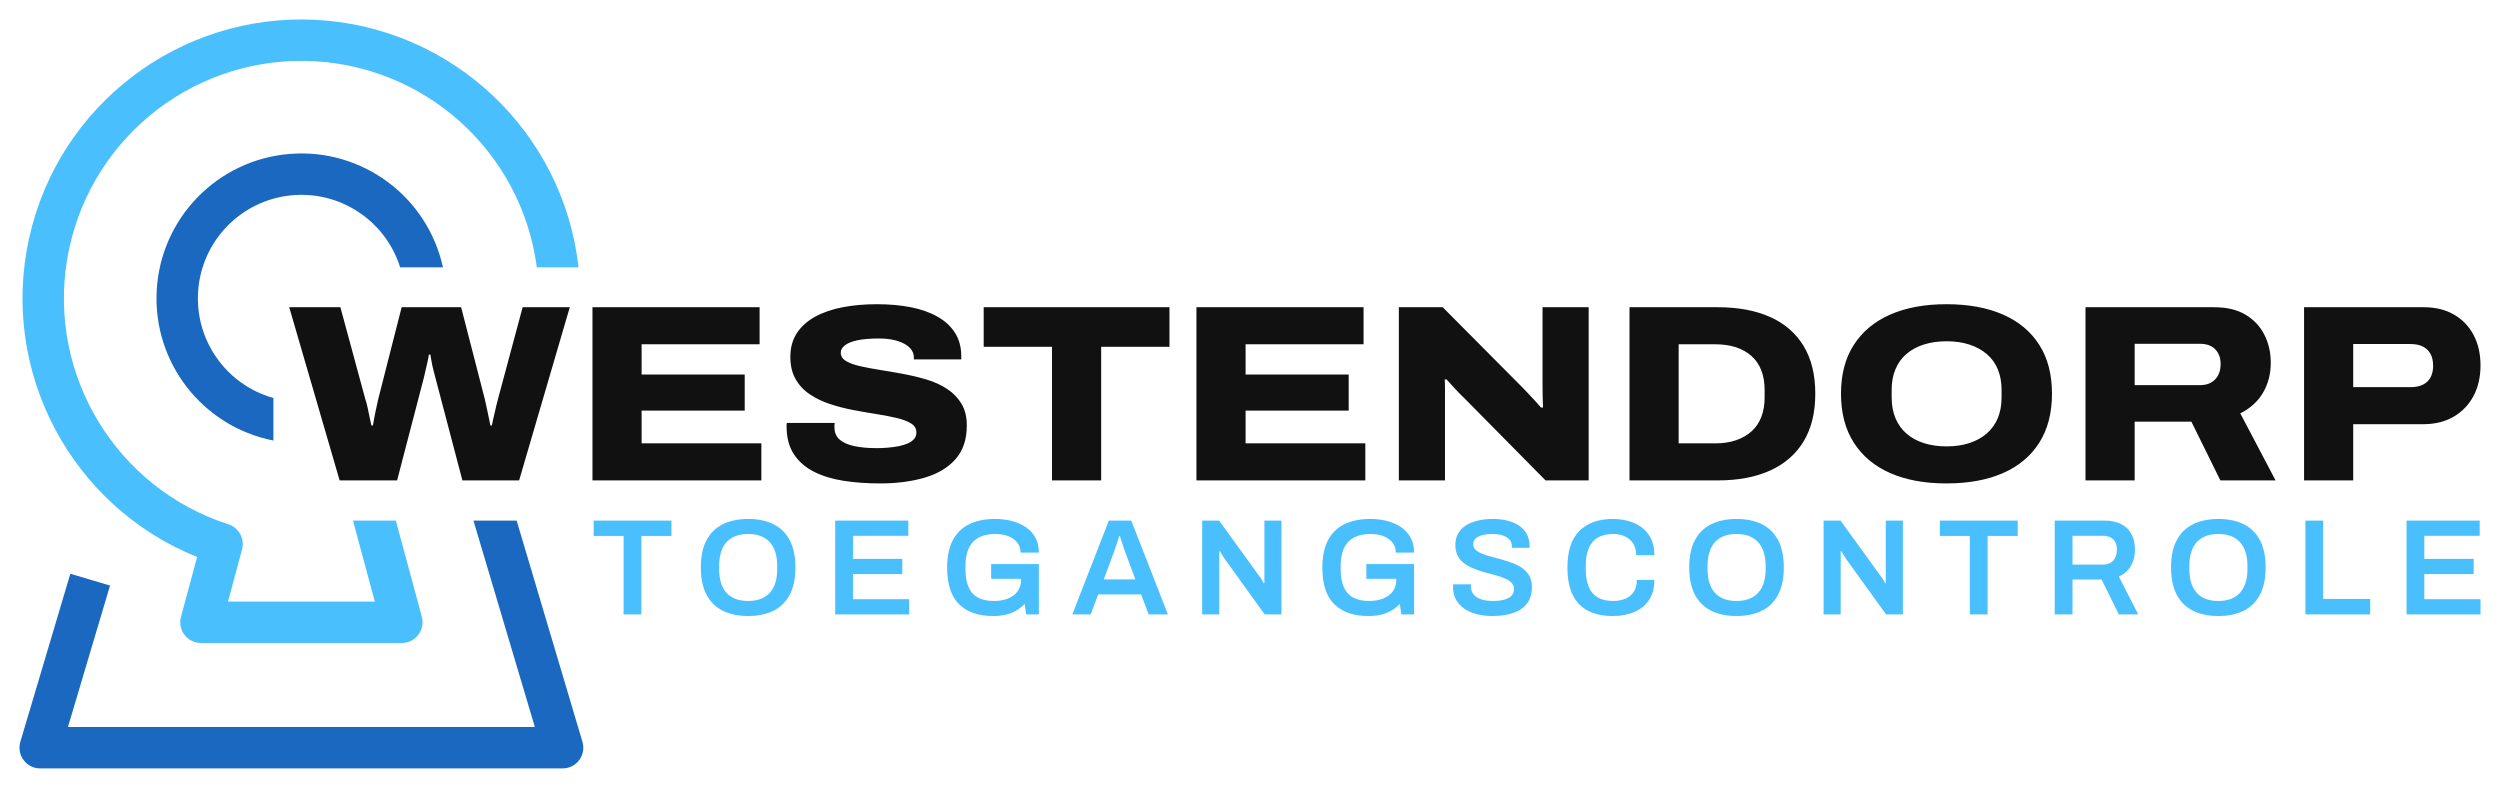
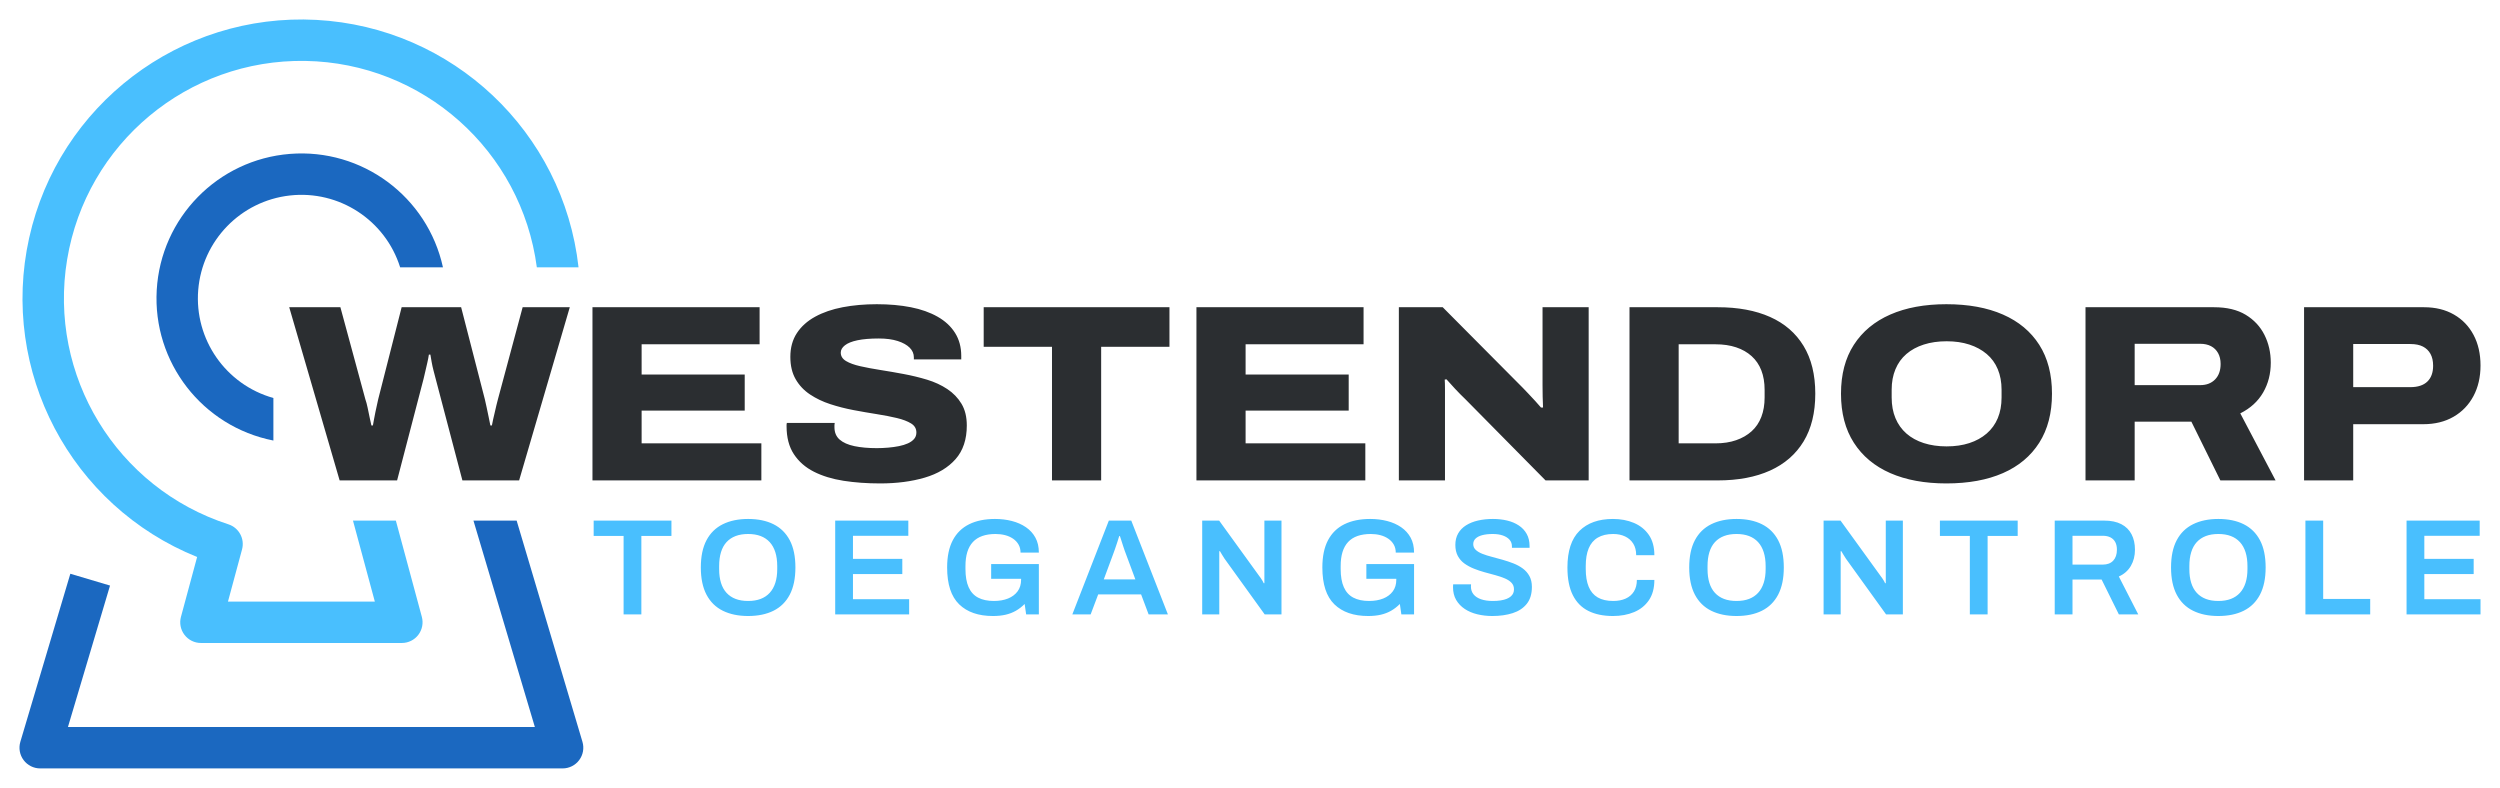
<svg xmlns="http://www.w3.org/2000/svg" viewBox="0 0 2052.93 647.00" width="2052.93" height="647.00" role="img" aria-label="Westendorp Toegangscontrole">
  <path fill="#49BFFE" d="M475.08 219.5A229 229 0 1 0 161.87 457.39L148.59 506.57A17 17 0 0 0 165 528L330 528A17 17 0 0 0 346.41 506.57L325.06 427.5L289.85 427.5L307.8 494L187.2 494L198.76 451.17A17 17 0 0 0 187.57 430.56A195 195 0 1 1 440.83 219.5Z" />
  <path fill="#1B68C0" d="M363.74 219.5A119 119 0 1 0 224.5 361.76L224.5 326.83A85 85 0 1 1 328.58 219.5ZM57.76 471.15L16.71 609.15A17 17 0 0 0 33 631L462 631A17 17 0 0 0 478.29 609.15L424.25 427.5L388.78 427.5L439.21 597L55.79 597L90.35 480.85Z" />
-   <path fill="#111111" d="M1552.24 388.5Q1532.89 380.01 1522.33 363.55Q1511.77 347.1 1511.77 323.29Q1511.77 299.49 1522.33 283.14Q1532.89 266.78 1552.24 258.3Q1571.6 249.81 1598.3 249.81Q1625.42 249.81 1644.77 258.3Q1664.12 266.78 1674.58 283.14Q1685.03 299.49 1685.03 323.29Q1685.03 347.1 1674.58 363.55Q1664.12 380.01 1644.77 388.5Q1625.42 396.98 1598.3 396.98Q1571.6 396.98 1552.24 388.5ZM1338.1 252.29H1410.55Q1435.6 252.29 1453.5 260.26Q1471.41 268.23 1481.04 284.07Q1490.66 299.9 1490.66 323.29Q1490.66 346.68 1481.04 362.52Q1471.41 378.35 1453.5 386.43Q1435.6 394.5 1410.55 394.5H1338.1V252.29ZM237.5 252.29H279.52L300.01 327.85Q301.05 330.74 301.88 334.78Q302.7 338.82 303.53 342.75Q304.36 346.68 304.98 349.37H306.22Q306.64 347.1 307.15 344.2Q307.67 341.3 308.29 338.3Q308.91 335.3 309.53 332.61Q310.16 329.92 310.57 327.85L329.82 252.29H378.67L398.13 327.85Q398.75 330.54 399.58 334.37Q400.41 338.2 401.23 342.23Q402.06 346.27 402.68 349.37H403.93Q404.34 347.1 404.96 344.3Q405.58 341.51 406.31 338.51Q407.03 335.51 407.65 332.71Q408.27 329.92 408.89 327.85L429.18 252.29H467.89L426.28 394.5H379.71L357.77 311.08Q356.94 307.98 356.01 304.35Q355.07 300.73 354.45 297.21Q353.83 293.69 353.42 291.21H352.18Q351.76 294.11 350.93 297.73Q350.11 301.35 349.28 304.87Q348.45 308.39 347.83 311.08L326.09 394.5H278.9L237.5 252.29ZM1712.56 252.29H1818.13Q1833.86 252.29 1844.11 258.5Q1854.35 264.71 1859.53 275.06Q1864.7 285.41 1864.7 297.83Q1864.7 311.49 1858.39 322.36Q1852.08 333.23 1839.66 339.44L1868.64 394.5H1823.3L1799.5 346.27H1752.93V394.5H1712.56V252.29ZM1148.7 252.29H1184.72L1250.54 318.53Q1252.2 320.19 1254.99 323.19Q1257.79 326.19 1260.69 329.3Q1263.58 332.4 1265.45 334.68H1267.1Q1266.9 330.74 1266.79 325.57Q1266.69 320.4 1266.69 316.46V252.29H1304.57V394.5H1269.17L1203.35 327.85Q1199.21 323.91 1194.86 319.26Q1190.51 314.6 1187.82 311.49L1186.37 311.7Q1186.58 314.6 1186.58 319.67V394.5H1148.7V252.29ZM1892.03 252.29H1990.56Q2004.63 252.29 2015.09 258.3Q2025.54 264.3 2031.23 275.06Q2036.93 285.83 2036.93 300.11Q2036.93 314.39 2031.13 325.26Q2025.33 336.13 2014.78 342.23Q2004.22 348.34 1989.94 348.34H1932.39V394.5H1892.03V252.29ZM982.48 252.29H1119.72V282.72H1022.85V307.56H1107.51V337.16H1022.85V364.07H1121.17V394.5H982.48V252.29ZM486.52 252.29H623.76V282.72H526.88V307.56H611.54V337.16H526.88V364.07H625.21V394.5H486.52V252.29ZM692.69 394.81Q678.82 392.64 668.36 387.36Q657.91 382.08 651.91 372.97Q645.91 363.86 645.91 350V348.75Q645.91 347.93 646.11 347.3H685.44Q685.23 348.13 685.23 349.06V350.82Q685.23 357.24 689.48 360.97Q693.72 364.69 701.59 366.35Q709.45 368 720.01 368Q724.56 368 729.33 367.59Q734.09 367.18 738.23 366.35Q742.37 365.52 745.57 364.07Q748.78 362.62 750.65 360.45Q752.51 358.28 752.51 355.17Q752.51 350.41 748.16 347.72Q743.81 345.03 736.47 343.27Q729.12 341.51 719.91 340.06Q710.7 338.61 700.86 336.75Q691.03 334.88 681.82 331.88Q672.61 328.88 665.16 323.91Q657.7 318.95 653.36 311.39Q649.01 303.84 649.01 293.07Q649.01 281.69 654.39 273.51Q659.77 265.33 669.4 260.06Q679.02 254.78 691.96 252.29Q704.9 249.81 720.01 249.81Q735.33 249.81 747.95 252.29Q760.58 254.78 769.9 260.06Q779.21 265.33 784.28 273.41Q789.35 281.48 789.35 292.24V295.14H750.44V293.49Q750.44 288.93 747.02 285.52Q743.61 282.1 737.19 280.03Q730.77 277.96 721.67 277.96Q711.11 277.96 704.17 279.41Q697.24 280.86 693.83 283.55Q690.41 286.24 690.41 289.55Q690.41 293.9 694.76 296.49Q699.1 299.07 706.45 300.73Q713.8 302.39 723.01 303.84Q732.22 305.28 742.16 307.15Q752.09 309.01 761.31 311.8Q770.52 314.6 777.87 319.46Q785.21 324.33 789.56 331.57Q793.91 338.82 793.91 349.37Q793.91 366.56 784.7 377.01Q775.49 387.46 759.34 392.22Q743.19 396.98 722.7 396.98Q706.56 396.98 692.69 394.81ZM863.87 284.79H807.78V252.29H960.33V284.79H904.24V394.5H863.87V284.79ZM1617.14 363.86Q1625.42 361.17 1631.42 356Q1637.42 350.82 1640.53 343.37Q1643.63 335.92 1643.63 326.4V319.98Q1643.63 310.67 1640.53 303.21Q1637.42 295.76 1631.42 290.69Q1625.42 285.62 1617.14 282.93Q1608.86 280.24 1598.51 280.24Q1588.16 280.24 1579.77 282.93Q1571.39 285.62 1565.49 290.69Q1559.59 295.76 1556.49 303.21Q1553.38 310.67 1553.38 319.98V326.4Q1553.38 335.92 1556.49 343.37Q1559.59 350.82 1565.49 356Q1571.39 361.17 1579.77 363.86Q1588.16 366.56 1598.51 366.56Q1608.86 366.56 1617.14 363.86ZM1408.69 364.07Q1418.21 364.07 1425.66 361.48Q1433.12 358.9 1438.39 354.14Q1443.67 349.37 1446.36 342.34Q1449.05 335.3 1449.05 326.4V320.19Q1449.05 311.08 1446.36 304.15Q1443.67 297.21 1438.39 292.45Q1433.12 287.69 1425.66 285.21Q1418.21 282.72 1408.69 282.72H1378.47V364.07H1408.69ZM1806.74 316.26Q1814.4 316.26 1818.96 311.6Q1823.51 306.94 1823.51 298.87Q1823.51 293.69 1821.44 289.97Q1819.37 286.24 1815.65 284.27Q1811.92 282.31 1806.74 282.31H1752.93V316.26H1806.74ZM1979.38 317.91Q1988.49 317.91 1993.25 313.36Q1998.01 308.8 1998.01 300.32Q1998.01 294.52 1995.84 290.59Q1993.66 286.65 1989.63 284.58Q1985.59 282.51 1979.38 282.51H1932.39V317.91H1979.38Z" />
+   <path fill="#2B2E31" d="M1552.24 388.5Q1532.89 380.01 1522.33 363.55Q1511.77 347.1 1511.77 323.29Q1511.77 299.49 1522.33 283.14Q1532.89 266.78 1552.24 258.3Q1571.6 249.81 1598.3 249.81Q1625.42 249.81 1644.77 258.3Q1664.12 266.78 1674.58 283.14Q1685.03 299.49 1685.03 323.29Q1685.03 347.1 1674.58 363.55Q1664.12 380.01 1644.77 388.5Q1625.42 396.98 1598.3 396.98Q1571.6 396.98 1552.24 388.5ZM1338.1 252.29H1410.55Q1435.6 252.29 1453.5 260.26Q1471.41 268.23 1481.04 284.07Q1490.66 299.9 1490.66 323.29Q1490.66 346.68 1481.04 362.52Q1471.41 378.35 1453.5 386.43Q1435.6 394.5 1410.55 394.5H1338.1V252.29ZM237.5 252.29H279.52L300.01 327.85Q301.05 330.74 301.88 334.78Q302.7 338.82 303.53 342.75Q304.36 346.68 304.98 349.37H306.22Q306.64 347.1 307.15 344.2Q307.67 341.3 308.29 338.3Q308.91 335.3 309.53 332.61Q310.16 329.92 310.57 327.85L329.82 252.29H378.67L398.13 327.85Q398.75 330.54 399.58 334.37Q400.41 338.2 401.23 342.23Q402.06 346.27 402.68 349.37H403.93Q404.34 347.1 404.96 344.3Q405.58 341.51 406.31 338.51Q407.03 335.51 407.65 332.71Q408.27 329.92 408.89 327.85L429.18 252.29H467.89L426.28 394.5H379.71L357.77 311.08Q356.94 307.98 356.01 304.35Q355.07 300.73 354.45 297.21Q353.83 293.69 353.42 291.21H352.18Q351.76 294.11 350.93 297.73Q350.11 301.35 349.28 304.87Q348.45 308.39 347.83 311.08L326.09 394.5H278.9L237.5 252.29ZM1712.56 252.29H1818.13Q1833.86 252.29 1844.11 258.5Q1854.35 264.71 1859.53 275.06Q1864.7 285.41 1864.7 297.83Q1864.7 311.49 1858.39 322.36Q1852.08 333.23 1839.66 339.44L1868.64 394.5H1823.3L1799.5 346.27H1752.93V394.5H1712.56V252.29ZM1148.7 252.29H1184.72L1250.54 318.53Q1252.2 320.19 1254.99 323.19Q1257.79 326.19 1260.69 329.3Q1263.58 332.4 1265.45 334.68H1267.1Q1266.9 330.74 1266.79 325.57Q1266.69 320.4 1266.69 316.46V252.29H1304.57V394.5H1269.17L1203.35 327.85Q1199.21 323.91 1194.86 319.26Q1190.51 314.6 1187.82 311.49L1186.37 311.7Q1186.58 314.6 1186.58 319.67V394.5H1148.7V252.29ZM1892.03 252.29H1990.56Q2004.63 252.29 2015.09 258.3Q2025.54 264.3 2031.23 275.06Q2036.93 285.83 2036.93 300.11Q2036.93 314.39 2031.13 325.26Q2025.33 336.13 2014.78 342.23Q2004.22 348.34 1989.94 348.34H1932.39V394.5H1892.03V252.29ZM982.48 252.29H1119.72V282.72H1022.85V307.56H1107.51V337.16H1022.85V364.07H1121.17V394.5H982.48V252.29ZM486.52 252.29H623.76V282.72H526.88V307.56H611.54V337.16H526.88V364.07H625.21V394.5H486.52V252.29ZM692.69 394.81Q678.82 392.64 668.36 387.36Q657.91 382.08 651.91 372.97Q645.91 363.86 645.91 350V348.75Q645.91 347.93 646.11 347.3H685.44Q685.23 348.13 685.23 349.06V350.82Q685.23 357.24 689.48 360.97Q693.72 364.69 701.59 366.35Q709.45 368 720.01 368Q724.56 368 729.33 367.59Q734.09 367.18 738.23 366.35Q742.37 365.52 745.57 364.07Q748.78 362.62 750.65 360.45Q752.51 358.28 752.51 355.17Q752.51 350.41 748.16 347.72Q743.81 345.03 736.47 343.27Q729.12 341.51 719.91 340.06Q710.7 338.61 700.86 336.75Q691.03 334.88 681.82 331.88Q672.61 328.88 665.16 323.91Q657.7 318.95 653.36 311.39Q649.01 303.84 649.01 293.07Q649.01 281.69 654.39 273.51Q659.77 265.33 669.4 260.06Q679.02 254.78 691.96 252.29Q704.9 249.81 720.01 249.81Q735.33 249.81 747.95 252.29Q760.58 254.78 769.9 260.06Q779.21 265.33 784.28 273.41Q789.35 281.48 789.35 292.24V295.14H750.44V293.49Q750.44 288.93 747.02 285.52Q743.61 282.1 737.19 280.03Q730.77 277.96 721.67 277.96Q711.11 277.96 704.17 279.41Q697.24 280.86 693.83 283.55Q690.41 286.24 690.41 289.55Q690.41 293.9 694.76 296.49Q699.1 299.07 706.45 300.73Q713.8 302.39 723.01 303.84Q732.22 305.28 742.16 307.15Q752.09 309.01 761.31 311.8Q770.52 314.6 777.87 319.46Q785.21 324.33 789.56 331.57Q793.91 338.82 793.91 349.37Q793.91 366.56 784.7 377.01Q775.49 387.46 759.34 392.22Q743.19 396.98 722.7 396.98Q706.56 396.98 692.69 394.81ZM863.87 284.79H807.78V252.29H960.33V284.79H904.24V394.5H863.87V284.79ZM1617.14 363.86Q1625.42 361.17 1631.42 356Q1637.42 350.82 1640.53 343.37Q1643.63 335.92 1643.63 326.4V319.98Q1643.63 310.67 1640.53 303.21Q1637.42 295.76 1631.42 290.69Q1625.42 285.62 1617.14 282.93Q1608.86 280.24 1598.51 280.24Q1588.16 280.24 1579.77 282.93Q1571.39 285.62 1565.49 290.69Q1559.59 295.76 1556.49 303.21Q1553.38 310.67 1553.38 319.98V326.4Q1553.38 335.92 1556.49 343.37Q1559.59 350.82 1565.49 356Q1571.39 361.17 1579.77 363.86Q1588.16 366.56 1598.51 366.56Q1608.86 366.56 1617.14 363.86ZM1408.69 364.07Q1418.21 364.07 1425.66 361.48Q1433.12 358.9 1438.39 354.14Q1443.67 349.37 1446.36 342.34Q1449.05 335.3 1449.05 326.4V320.19Q1449.05 311.08 1446.36 304.15Q1443.67 297.21 1438.39 292.45Q1433.12 287.69 1425.66 285.21Q1418.21 282.72 1408.69 282.72H1378.47V364.07H1408.69ZM1806.74 316.26Q1814.4 316.26 1818.96 311.6Q1823.51 306.94 1823.51 298.87Q1823.51 293.69 1821.44 289.97Q1819.37 286.24 1815.65 284.27Q1811.92 282.31 1806.74 282.31H1752.93V316.26H1806.74ZM1979.38 317.91Q1988.49 317.91 1993.25 313.36Q1998.01 308.8 1998.01 300.32Q1998.01 294.52 1995.84 290.59Q1993.66 286.65 1989.63 284.58Q1985.59 282.51 1979.38 282.51H1932.39V317.91H1979.38Z" />
  <path fill="#49BFFE" d="M1405.21 501.53Q1396.46 497.2 1391.8 488.34Q1387.14 479.47 1387.14 466Q1387.14 452.42 1391.8 443.61Q1396.46 434.8 1405.21 430.47Q1413.97 426.15 1425.98 426.15Q1438.1 426.15 1446.8 430.47Q1455.5 434.8 1460.16 443.61Q1464.81 452.42 1464.81 466Q1464.81 479.47 1460.16 488.34Q1455.5 497.2 1446.8 501.53Q1438.1 505.85 1425.98 505.85Q1413.97 505.85 1405.21 501.53ZM1800.88 501.53Q1792.12 497.2 1787.46 488.34Q1782.8 479.47 1782.8 466Q1782.8 452.42 1787.46 443.61Q1792.12 434.8 1800.88 430.47Q1809.63 426.15 1821.64 426.15Q1833.76 426.15 1842.46 430.47Q1851.16 434.8 1855.82 443.61Q1860.48 452.42 1860.48 466Q1860.48 479.47 1855.82 488.34Q1851.16 497.2 1842.46 501.53Q1833.76 505.85 1821.64 505.85Q1809.63 505.85 1800.88 501.53ZM593.57 501.53Q584.82 497.2 580.16 488.34Q575.5 479.47 575.5 466Q575.5 452.42 580.16 443.61Q584.82 434.8 593.57 430.47Q602.33 426.15 614.34 426.15Q626.46 426.15 635.16 430.47Q643.86 434.8 648.52 443.61Q653.17 452.42 653.17 466Q653.17 479.47 648.52 488.34Q643.86 497.2 635.16 501.53Q626.46 505.85 614.34 505.85Q602.33 505.85 593.57 501.53ZM1727.8 427.5Q1736.33 427.5 1741.95 430.42Q1747.56 433.34 1750.36 438.72Q1753.17 444.11 1753.17 451.41Q1753.17 458.93 1749.8 464.71Q1746.44 470.49 1739.93 473.41L1755.86 504.5H1739.93L1725.78 475.88H1701.88V504.5H1687.28V427.5H1727.8ZM1095.75 496.25Q1085.88 486.65 1085.88 466Q1085.88 452.42 1090.53 443.61Q1095.19 434.8 1104 430.47Q1112.82 426.15 1125.16 426.15Q1132.57 426.15 1139.08 427.84Q1145.59 429.52 1150.59 432.94Q1155.58 436.37 1158.39 441.53Q1161.19 446.69 1161.19 453.77H1146.15Q1146.15 450.06 1144.52 447.2Q1142.9 444.34 1140.03 442.37Q1137.17 440.41 1133.47 439.45Q1129.76 438.5 1125.61 438.5Q1119.44 438.5 1114.78 440.13Q1110.12 441.76 1107.03 445.07Q1103.95 448.38 1102.43 453.32Q1100.92 458.26 1100.92 464.88V467.23Q1100.92 476.33 1103.5 482.16Q1106.08 488 1111.3 490.75Q1116.52 493.5 1124.26 493.5Q1130.89 493.5 1135.88 491.48Q1140.88 489.46 1143.74 485.59Q1146.6 481.71 1146.6 476.1V475.32H1122.02V463.19H1161.19V504.5H1150.75L1149.52 495.97Q1146.15 499.34 1142.34 501.53Q1138.52 503.71 1133.92 504.78Q1129.32 505.85 1123.48 505.85Q1105.63 505.85 1095.75 496.25ZM787.64 496.25Q777.76 486.65 777.76 466Q777.76 452.42 782.42 443.61Q787.08 434.8 795.89 430.47Q804.7 426.15 817.05 426.15Q824.46 426.15 830.97 427.84Q837.48 429.52 842.47 432.94Q847.47 436.37 850.27 441.53Q853.08 446.69 853.08 453.77H838.04Q838.04 450.06 836.41 447.2Q834.79 444.34 831.92 442.37Q829.06 440.41 825.36 439.45Q821.65 438.5 817.5 438.5Q811.33 438.5 806.67 440.13Q802.01 441.76 798.92 445.07Q795.84 448.38 794.32 453.32Q792.81 458.26 792.81 464.88V467.23Q792.81 476.33 795.39 482.16Q797.97 488 803.19 490.75Q808.41 493.5 816.15 493.5Q822.77 493.5 827.77 491.48Q832.76 489.46 835.63 485.59Q838.49 481.71 838.49 476.1V475.32H813.91V463.19H853.08V504.5H842.64L841.41 495.97Q838.04 499.34 834.22 501.53Q830.41 503.71 825.81 504.78Q821.2 505.85 815.37 505.85Q797.52 505.85 787.64 496.25ZM1511.4 427.5 1544.28 472.96Q1544.84 473.63 1545.63 474.81Q1546.42 475.99 1547.09 477.11Q1547.76 478.23 1547.99 478.91H1548.55V427.5H1562.58V504.5H1548.77L1515.77 458.7Q1514.88 457.36 1513.7 455.39Q1512.52 453.43 1512.07 452.64H1511.51V504.5H1497.48V427.5H1511.4ZM1001.13 427.5 1034.02 472.96Q1034.58 473.63 1035.37 474.81Q1036.15 475.99 1036.83 477.11Q1037.5 478.23 1037.72 478.91H1038.28V427.5H1052.32V504.5H1038.51L1005.51 458.7Q1004.61 457.36 1003.43 455.39Q1002.25 453.43 1001.81 452.64H1001.24V504.5H987.21V427.5H1001.13ZM928.96 427.5 959.04 504.5H943.21L937.04 488.11H901.8L895.62 504.5H880.58L910.55 427.5H928.96ZM2036.25 427.5V439.96H1990.79V458.93H2031.31V471.39H1990.79V492.04H2036.93V504.5H1976.2V427.5H2036.25ZM745.89 427.5V439.96H700.43V458.93H740.95V471.39H700.43V492.04H746.56V504.5H685.84V427.5H745.89ZM1213.16 504.44Q1207.33 503.04 1202.84 500.07Q1198.35 497.09 1195.76 492.66Q1193.18 488.22 1193.18 482.16Q1193.18 481.49 1193.24 480.82Q1193.29 480.14 1193.29 479.81H1208Q1208 480.03 1207.94 480.65Q1207.89 481.27 1207.89 481.71Q1207.89 485.42 1210.02 488.06Q1212.15 490.69 1216.19 492.1Q1220.23 493.5 1225.73 493.5Q1229.44 493.5 1232.3 493.05Q1235.16 492.6 1237.24 491.76Q1239.31 490.92 1240.66 489.74Q1242.01 488.56 1242.63 487.1Q1243.24 485.64 1243.24 483.96Q1243.24 480.7 1241.22 478.57Q1239.2 476.44 1235.78 474.98Q1232.36 473.52 1228.03 472.34Q1223.71 471.16 1219.17 469.93Q1214.62 468.69 1210.3 466.95Q1205.98 465.21 1202.55 462.74Q1199.13 460.28 1197.11 456.52Q1195.09 452.76 1195.09 447.48Q1195.09 442.09 1197.39 438.05Q1199.69 434.01 1203.9 431.37Q1208.11 428.73 1213.72 427.44Q1219.34 426.15 1225.96 426.15Q1232.13 426.15 1237.58 427.44Q1243.02 428.73 1247.17 431.48Q1251.33 434.23 1253.68 438.44Q1256.04 442.65 1256.04 448.49V449.84H1241.56V448.71Q1241.56 445.46 1239.6 443.21Q1237.63 440.97 1234.1 439.73Q1230.56 438.5 1225.85 438.5Q1220.79 438.5 1217.2 439.45Q1213.61 440.41 1211.7 442.26Q1209.79 444.11 1209.79 446.81Q1209.79 449.61 1211.81 451.52Q1213.84 453.43 1217.26 454.78Q1220.68 456.12 1225 457.24Q1229.33 458.37 1233.87 459.66Q1238.42 460.95 1242.74 462.63Q1247.06 464.32 1250.48 466.84Q1253.91 469.37 1255.93 473.07Q1257.95 476.78 1257.95 481.94Q1257.95 490.58 1253.74 495.86Q1249.53 501.13 1242.18 503.49Q1234.83 505.85 1225.4 505.85Q1219 505.85 1213.16 504.44ZM1304.36 501.69Q1296 497.54 1291.56 488.73Q1287.13 479.92 1287.13 466Q1287.13 445.68 1297.01 435.92Q1306.89 426.15 1324.51 426.15Q1334.05 426.15 1341.74 429.41Q1349.43 432.66 1353.97 439.23Q1358.52 445.8 1358.52 455.9H1343.59Q1343.59 450.29 1341.18 446.41Q1338.76 442.54 1334.5 440.52Q1330.23 438.5 1324.73 438.5Q1317.1 438.5 1312.05 441.47Q1307 444.45 1304.59 450.29Q1302.17 456.12 1302.17 464.77V467.23Q1302.17 475.99 1304.59 481.83Q1307 487.66 1311.99 490.58Q1316.99 493.5 1324.73 493.5Q1330.57 493.5 1334.95 491.54Q1339.32 489.57 1341.74 485.7Q1344.15 481.83 1344.15 476.21H1358.52Q1358.52 486.32 1354.03 492.88Q1349.54 499.45 1341.85 502.65Q1334.16 505.85 1324.51 505.85Q1312.72 505.85 1304.36 501.69ZM1436.25 491.82Q1440.68 490.13 1443.71 486.82Q1446.74 483.51 1448.31 478.63Q1449.89 473.74 1449.89 467.35V464.88Q1449.89 458.37 1448.31 453.43Q1446.74 448.49 1443.71 445.18Q1440.68 441.87 1436.25 440.18Q1431.81 438.5 1425.98 438.5Q1420.14 438.5 1415.71 440.18Q1411.27 441.87 1408.24 445.18Q1405.21 448.49 1403.7 453.43Q1402.18 458.37 1402.18 464.88V467.35Q1402.18 473.74 1403.7 478.63Q1405.21 483.51 1408.24 486.82Q1411.27 490.13 1415.71 491.82Q1420.14 493.5 1425.98 493.5Q1431.81 493.5 1436.25 491.82ZM1831.91 491.82Q1836.34 490.13 1839.37 486.82Q1842.41 483.51 1843.98 478.63Q1845.55 473.74 1845.55 467.35V464.88Q1845.55 458.37 1843.98 453.43Q1842.41 448.49 1839.37 445.18Q1836.34 441.87 1831.91 440.18Q1827.48 438.5 1821.64 438.5Q1815.8 438.5 1811.37 440.18Q1806.94 441.87 1803.91 445.18Q1800.88 448.49 1799.36 453.43Q1797.84 458.37 1797.84 464.88V467.35Q1797.84 473.74 1799.36 478.63Q1800.88 483.51 1803.91 486.82Q1806.94 490.13 1811.37 491.82Q1815.8 493.5 1821.64 493.5Q1827.48 493.5 1831.91 491.82ZM624.61 491.82Q629.04 490.13 632.07 486.82Q635.1 483.51 636.67 478.63Q638.24 473.74 638.24 467.35V464.88Q638.24 458.37 636.67 453.43Q635.1 448.49 632.07 445.18Q629.04 441.87 624.61 440.18Q620.17 438.5 614.34 438.5Q608.5 438.5 604.07 440.18Q599.63 441.87 596.6 445.18Q593.57 448.49 592.06 453.43Q590.54 458.37 590.54 464.88V467.35Q590.54 473.74 592.06 478.63Q593.57 483.51 596.6 486.82Q599.63 490.13 604.07 491.82Q608.5 493.5 614.34 493.5Q620.17 493.5 624.61 491.82ZM512.08 440.07H487.5V427.5H551.37V440.07H526.67V504.5H512.08V440.07ZM1617.58 440.07H1593V427.5H1656.87V440.07H1632.17V504.5H1617.58V440.07ZM1907.73 427.5V491.82H1946.34V504.5H1893.14V427.5H1907.73ZM1726.68 463.64Q1732.29 463.64 1735.32 460.39Q1738.35 457.13 1738.35 451.41Q1738.35 447.7 1737.01 445.18Q1735.66 442.65 1733.08 441.31Q1730.5 439.96 1726.68 439.96H1701.88V463.64H1726.68ZM932.33 475.77 924.58 454.89Q924.13 453.77 923.51 452.03Q922.9 450.29 922.22 448.21Q921.55 446.13 920.88 444Q920.2 441.87 919.64 440.18H919.08Q918.41 442.43 917.45 445.35Q916.5 448.27 915.6 450.85Q914.7 453.43 914.14 454.89L906.4 475.77H932.33Z" />
</svg>
